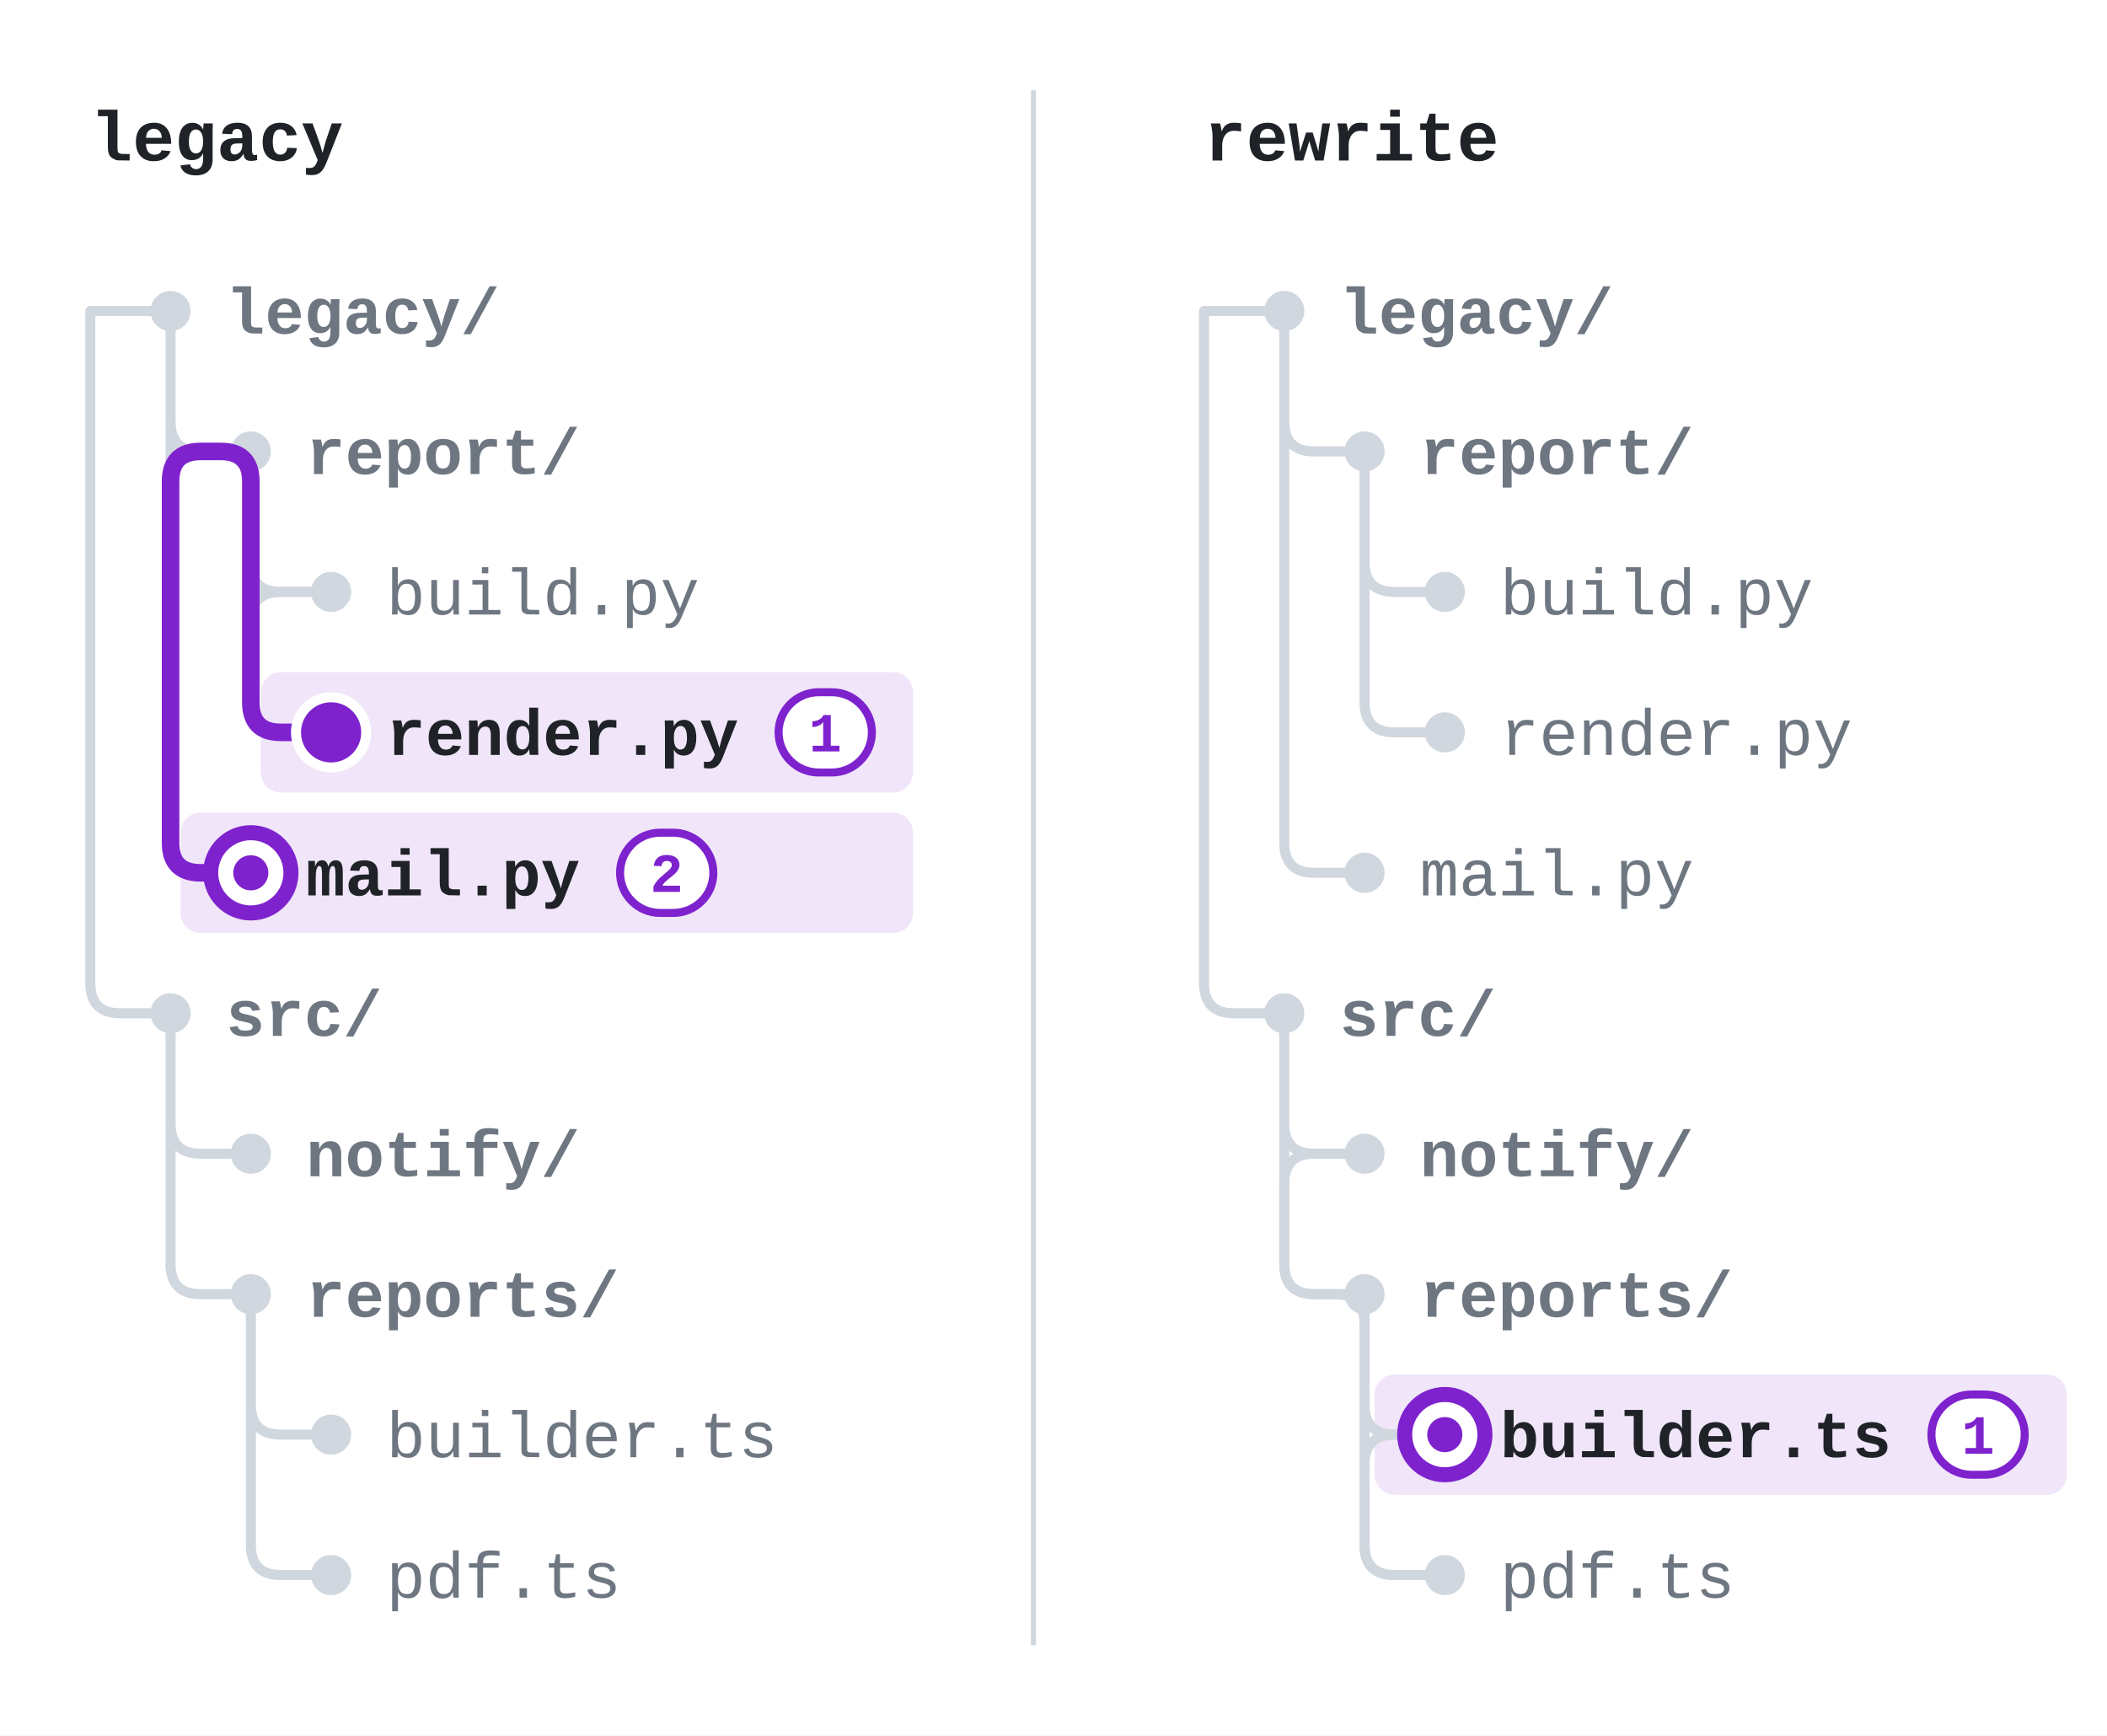
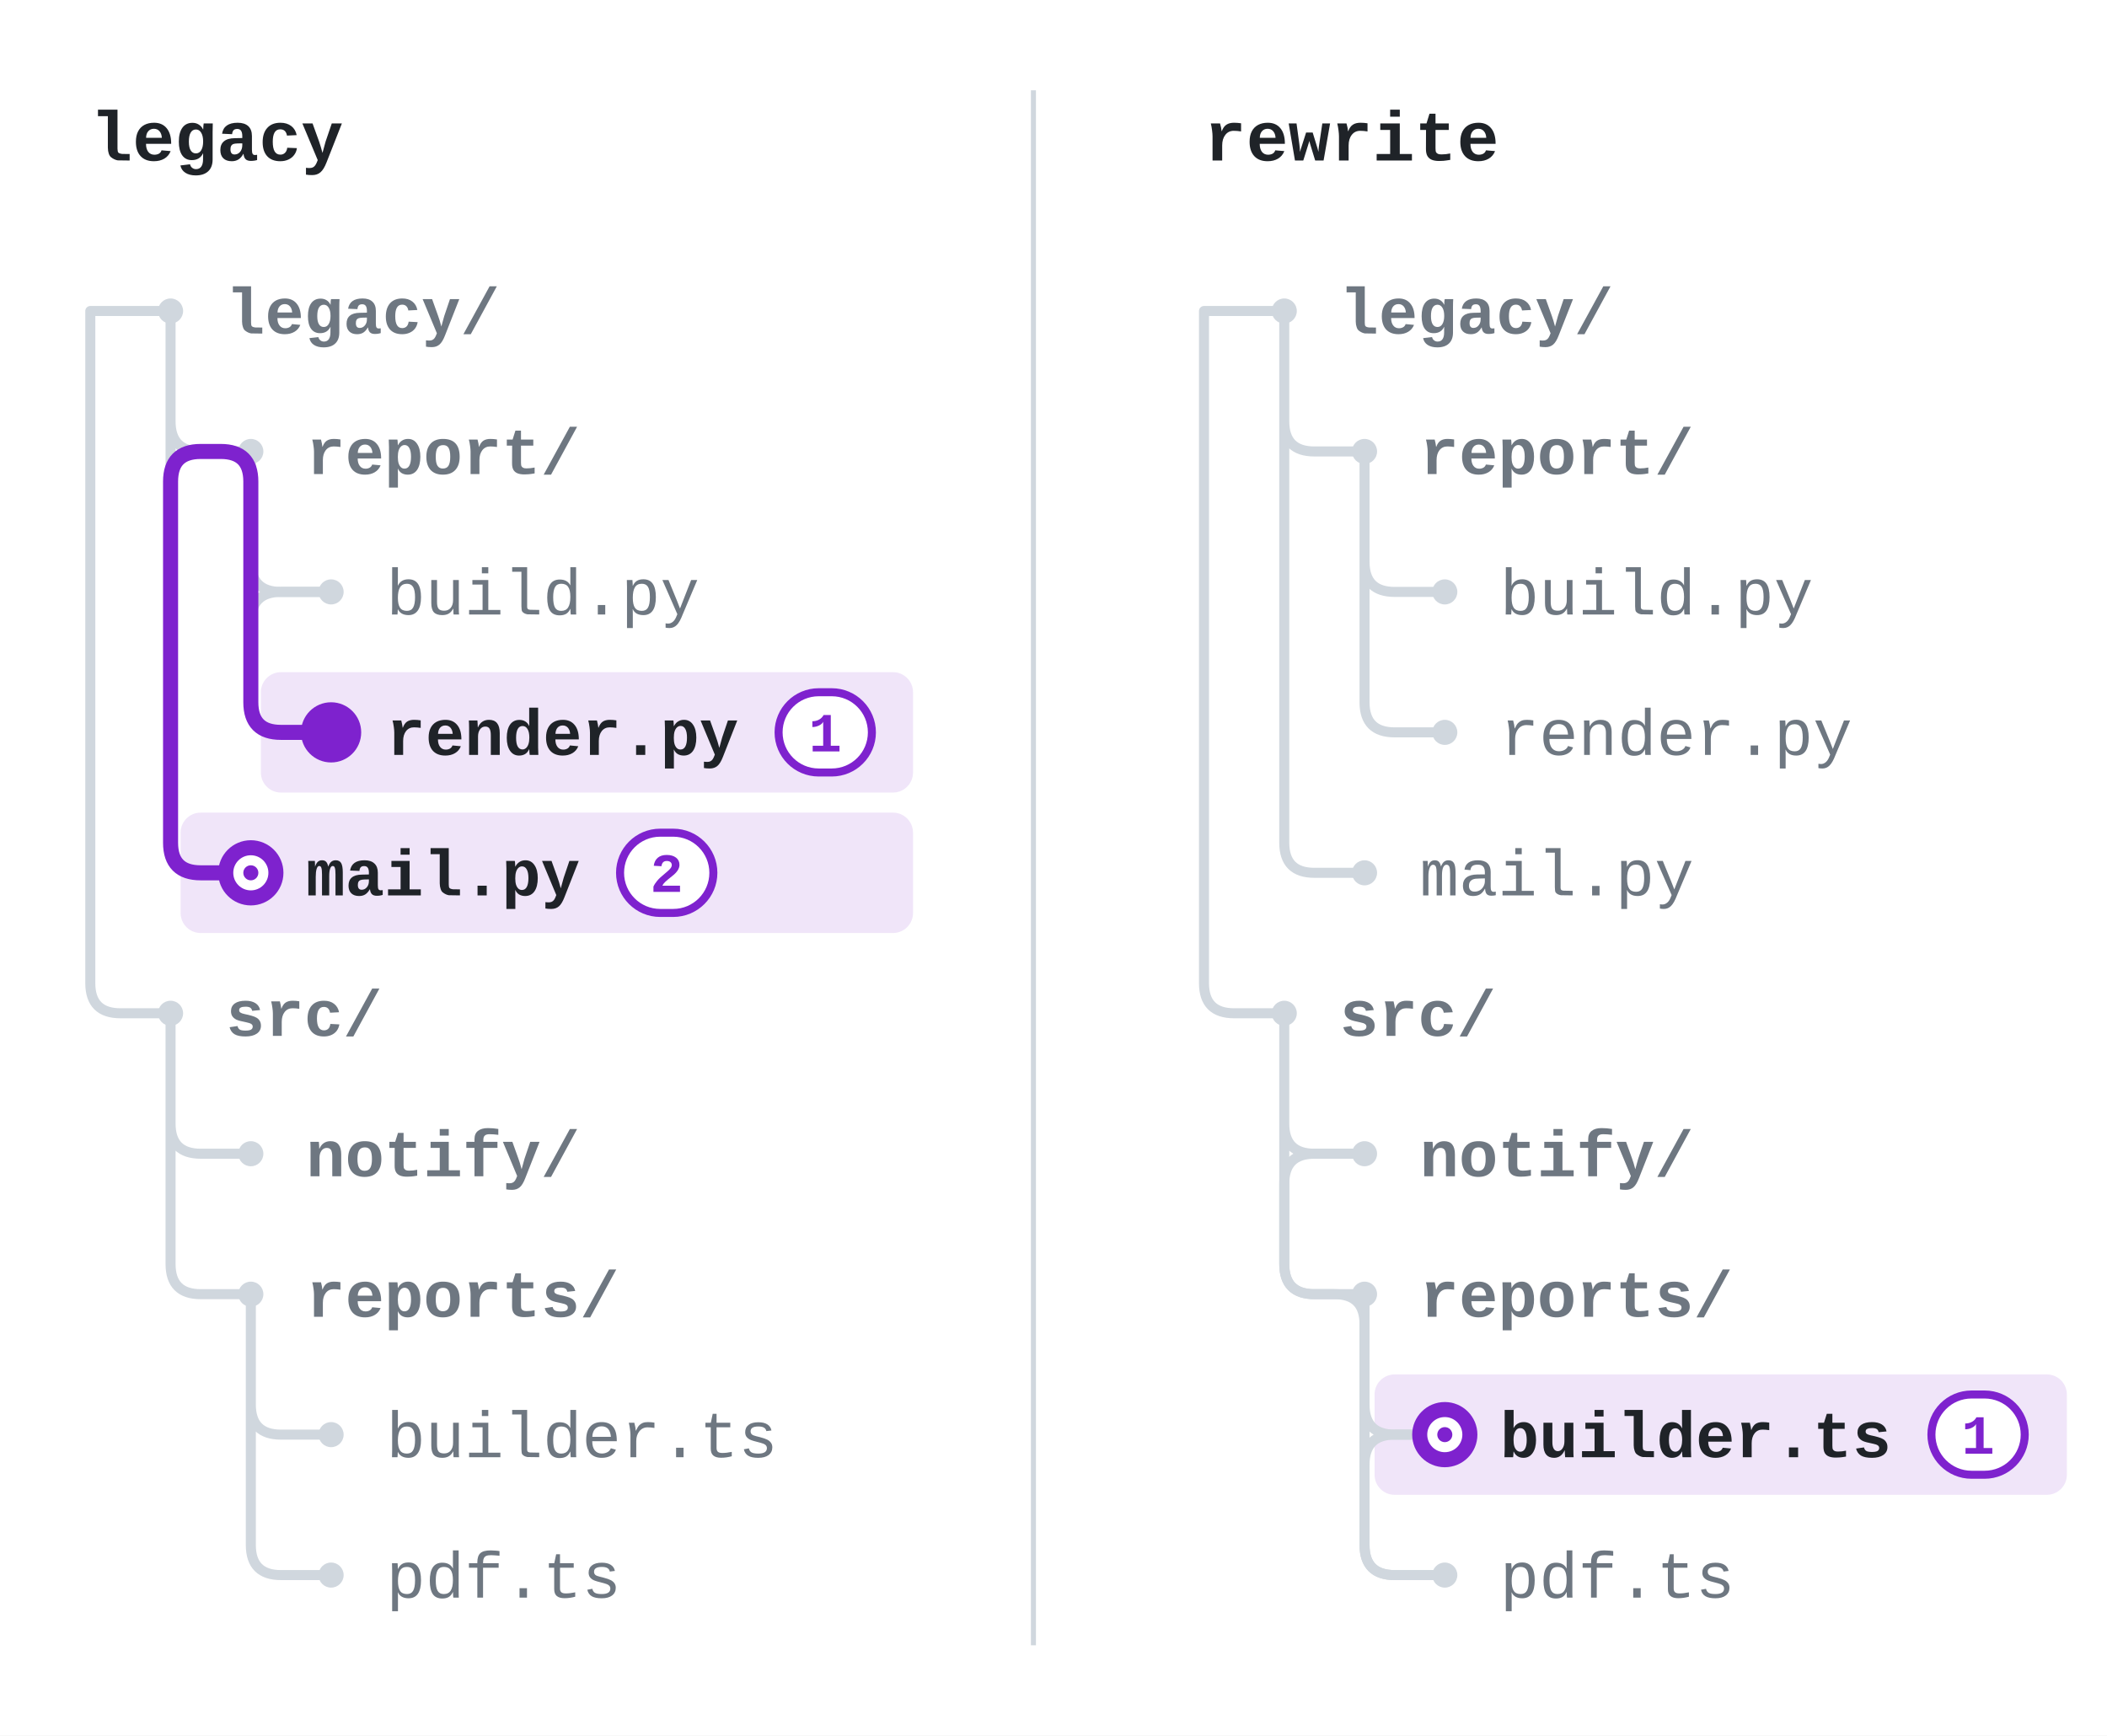
<svg xmlns="http://www.w3.org/2000/svg" width="420" height="346" viewBox="0 0 420 346" font-family="ui-monospace, SFMono-Regular, Menlo, Consolas, 'Liberation Mono', monospace" font-size="13" role="img" aria-label="Two traces side by side on the same directory tree. legacy: steps 2 to 3 of 3 highlighted; rewrite: step 1 of 3 highlighted">
  <rect width="420" height="346" fill="#ffffff" />
  <text x="18" y="32" font-size="14" font-weight="600" fill="#1f2328">legacy</text>
  <rect x="52" y="134" width="130" height="24" rx="4" fill="#7e22ce" opacity="0.12" />
  <rect x="36" y="162" width="146" height="24" rx="4" fill="#7e22ce" opacity="0.12" />
  <path d="M18 62L34 62M34 62L34 84Q34 90 40 90L50 90M50 90L50 112Q50 118 56 118L66 118M50 90L50 140Q50 146 56 146L66 146M34 62L34 168Q34 174 40 174L50 174M18 62L18 196Q18 202 24 202L34 202M34 202L34 224Q34 230 40 230L50 230M34 202L34 252Q34 258 40 258L50 258M50 258L50 280Q50 286 56 286L66 286M50 258L50 308Q50 314 56 314L66 314" fill="none" stroke="#d0d7de" stroke-width="2" stroke-linecap="round" stroke-linejoin="round" />
-   <circle cx="34" cy="62" r="4" fill="#d0d7de" />
-   <circle cx="50" cy="90" r="4" fill="#d0d7de" />
-   <circle cx="66" cy="118" r="4" fill="#d0d7de" />
-   <circle cx="34" cy="202" r="4" fill="#d0d7de" />
-   <circle cx="50" cy="230" r="4" fill="#d0d7de" />
-   <circle cx="50" cy="258" r="4" fill="#d0d7de" />
-   <circle cx="66" cy="286" r="4" fill="#d0d7de" />
-   <circle cx="66" cy="314" r="4" fill="#d0d7de" />
+   <circle cx="34" cy="62" r="2.5" fill="#d0d7de" />
+   <circle cx="50" cy="90" r="2.5" fill="#d0d7de" />
+   <circle cx="66" cy="118" r="2.5" fill="#d0d7de" />
+   <circle cx="34" cy="202" r="2.5" fill="#d0d7de" />
+   <circle cx="50" cy="230" r="2.5" fill="#d0d7de" />
+   <circle cx="50" cy="258" r="2.5" fill="#d0d7de" />
+   <circle cx="66" cy="286" r="2.5" fill="#d0d7de" />
+   <circle cx="66" cy="314" r="2.5" fill="#d0d7de" />
  <path d="M66 118L56 118Q50 118 50 124L50 140Q50 146 56 146L66 146" fill="none" stroke="#d0d7de" stroke-width="2" stroke-linecap="round" stroke-linejoin="round" />
-   <path d="M66 146L56 146Q50 146 50 140L50 96Q50 90 44 90L40 90Q34 90 34 96L34 168Q34 174 40 174L50 174" fill="none" stroke="#7e22ce" stroke-width="3.5" stroke-linecap="round" stroke-linejoin="round" />
-   <circle cx="66" cy="146" r="7" fill="#7e22ce" stroke="#ffffff" stroke-width="2" />
-   <circle cx="50" cy="174" r="8" fill="#ffffff" stroke="#7e22ce" stroke-width="3" />
-   <circle cx="50" cy="174" r="3.5" fill="#7e22ce" />
+   <path d="M66 146L56 146Q50 146 50 140L50 96Q50 90 44 90L40 90Q34 90 34 96L34 168Q34 174 40 174L50 174" fill="none" stroke="#7e22ce" stroke-width="3" stroke-linecap="round" stroke-linejoin="round" />
+   <circle cx="66" cy="146" r="6" fill="#7e22ce" />
+   <circle cx="50" cy="174" r="5" fill="#ffffff" stroke="#7e22ce" stroke-width="3" />
+   <circle cx="50" cy="174" r="1.5" fill="#7e22ce" />
  <text x="45" y="66.5" fill="#6e7781" font-weight="600">legacy/</text>
  <text x="61" y="94.5" fill="#6e7781" font-weight="600">report/</text>
  <text x="77" y="122.5" fill="#6e7781">build.py</text>
  <text x="77" y="150.5" fill="#1f2328" font-weight="600">render.py</text>
  <rect x="155.2" y="138" width="18.6" height="16" rx="8" fill="#ffffff" stroke="#7e22ce" stroke-width="1.6" />
  <text x="164.5" y="149.8" text-anchor="middle" font-size="11" font-weight="600" fill="#7e22ce">1</text>
  <text x="61" y="178.5" fill="#1f2328" font-weight="600">mail.py</text>
  <rect x="123.6" y="166" width="18.6" height="16" rx="8" fill="#ffffff" stroke="#7e22ce" stroke-width="1.6" />
  <text x="132.9" y="177.8" text-anchor="middle" font-size="11" font-weight="600" fill="#7e22ce">2</text>
  <text x="45" y="206.5" fill="#6e7781" font-weight="600">src/</text>
  <text x="61" y="234.5" fill="#6e7781" font-weight="600">notify/</text>
  <text x="61" y="262.5" fill="#6e7781" font-weight="600">reports/</text>
  <text x="77" y="290.5" fill="#6e7781">builder.ts</text>
  <text x="77" y="318.5" fill="#6e7781">pdf.ts</text>
  <path d="M206 18L206 328" stroke="#d0d7de" stroke-width="1" />
  <g transform="translate(222 0)">
    <text x="18" y="32" font-size="14" font-weight="600" fill="#1f2328">rewrite</text>
    <rect x="52" y="274" width="138" height="24" rx="4" fill="#7e22ce" opacity="0.12" />
    <path d="M18 62L34 62M34 62L34 84Q34 90 40 90L50 90M50 90L50 112Q50 118 56 118L66 118M50 90L50 140Q50 146 56 146L66 146M34 62L34 168Q34 174 40 174L50 174M18 62L18 196Q18 202 24 202L34 202M34 202L34 224Q34 230 40 230L50 230M34 202L34 252Q34 258 40 258L50 258M50 258L50 280Q50 286 56 286L66 286M50 258L50 308Q50 314 56 314L66 314" fill="none" stroke="#d0d7de" stroke-width="2" stroke-linecap="round" stroke-linejoin="round" />
-     <circle cx="34" cy="62" r="4" fill="#d0d7de" />
-     <circle cx="50" cy="90" r="4" fill="#d0d7de" />
-     <circle cx="66" cy="118" r="4" fill="#d0d7de" />
-     <circle cx="66" cy="146" r="4" fill="#d0d7de" />
-     <circle cx="50" cy="174" r="4" fill="#d0d7de" />
-     <circle cx="34" cy="202" r="4" fill="#d0d7de" />
-     <circle cx="50" cy="230" r="4" fill="#d0d7de" />
-     <circle cx="50" cy="258" r="4" fill="#d0d7de" />
-     <circle cx="66" cy="314" r="4" fill="#d0d7de" />
+     <circle cx="34" cy="62" r="2.5" fill="#d0d7de" />
+     <circle cx="50" cy="90" r="2.5" fill="#d0d7de" />
+     <circle cx="66" cy="118" r="2.5" fill="#d0d7de" />
+     <circle cx="66" cy="146" r="2.5" fill="#d0d7de" />
+     <circle cx="50" cy="174" r="2.5" fill="#d0d7de" />
+     <circle cx="34" cy="202" r="2.5" fill="#d0d7de" />
+     <circle cx="50" cy="230" r="2.5" fill="#d0d7de" />
+     <circle cx="50" cy="258" r="2.5" fill="#d0d7de" />
+     <circle cx="66" cy="314" r="2.5" fill="#d0d7de" />
    <path d="M66 286L56 286Q50 286 50 292L50 308Q50 314 56 314L66 314M66 314L56 314Q50 314 50 308L50 264Q50 258 44 258L40 258Q34 258 34 252L34 236Q34 230 40 230L50 230" fill="none" stroke="#d0d7de" stroke-width="2" stroke-linecap="round" stroke-linejoin="round" />
-     <circle cx="66" cy="286" r="8" fill="#ffffff" stroke="#7e22ce" stroke-width="3" />
-     <circle cx="66" cy="286" r="3.5" fill="#7e22ce" />
+     <circle cx="66" cy="286" r="5" fill="#ffffff" stroke="#7e22ce" stroke-width="3" />
+     <circle cx="66" cy="286" r="1.5" fill="#7e22ce" />
    <text x="45" y="66.5" fill="#6e7781" font-weight="600">legacy/</text>
    <text x="61" y="94.5" fill="#6e7781" font-weight="600">report/</text>
    <text x="77" y="122.5" fill="#6e7781">build.py</text>
    <text x="77" y="150.5" fill="#6e7781">render.py</text>
    <text x="61" y="178.5" fill="#6e7781">mail.py</text>
    <text x="45" y="206.5" fill="#6e7781" font-weight="600">src/</text>
    <text x="61" y="234.5" fill="#6e7781" font-weight="600">notify/</text>
    <text x="61" y="262.5" fill="#6e7781" font-weight="600">reports/</text>
    <text x="77" y="290.5" fill="#1f2328" font-weight="600">builder.ts</text>
    <rect x="163" y="278" width="18.6" height="16" rx="8" fill="#ffffff" stroke="#7e22ce" stroke-width="1.6" />
    <text x="172.3" y="289.8" text-anchor="middle" font-size="11" font-weight="600" fill="#7e22ce">1</text>
    <text x="77" y="318.5" fill="#6e7781">pdf.ts</text>
  </g>
</svg>
